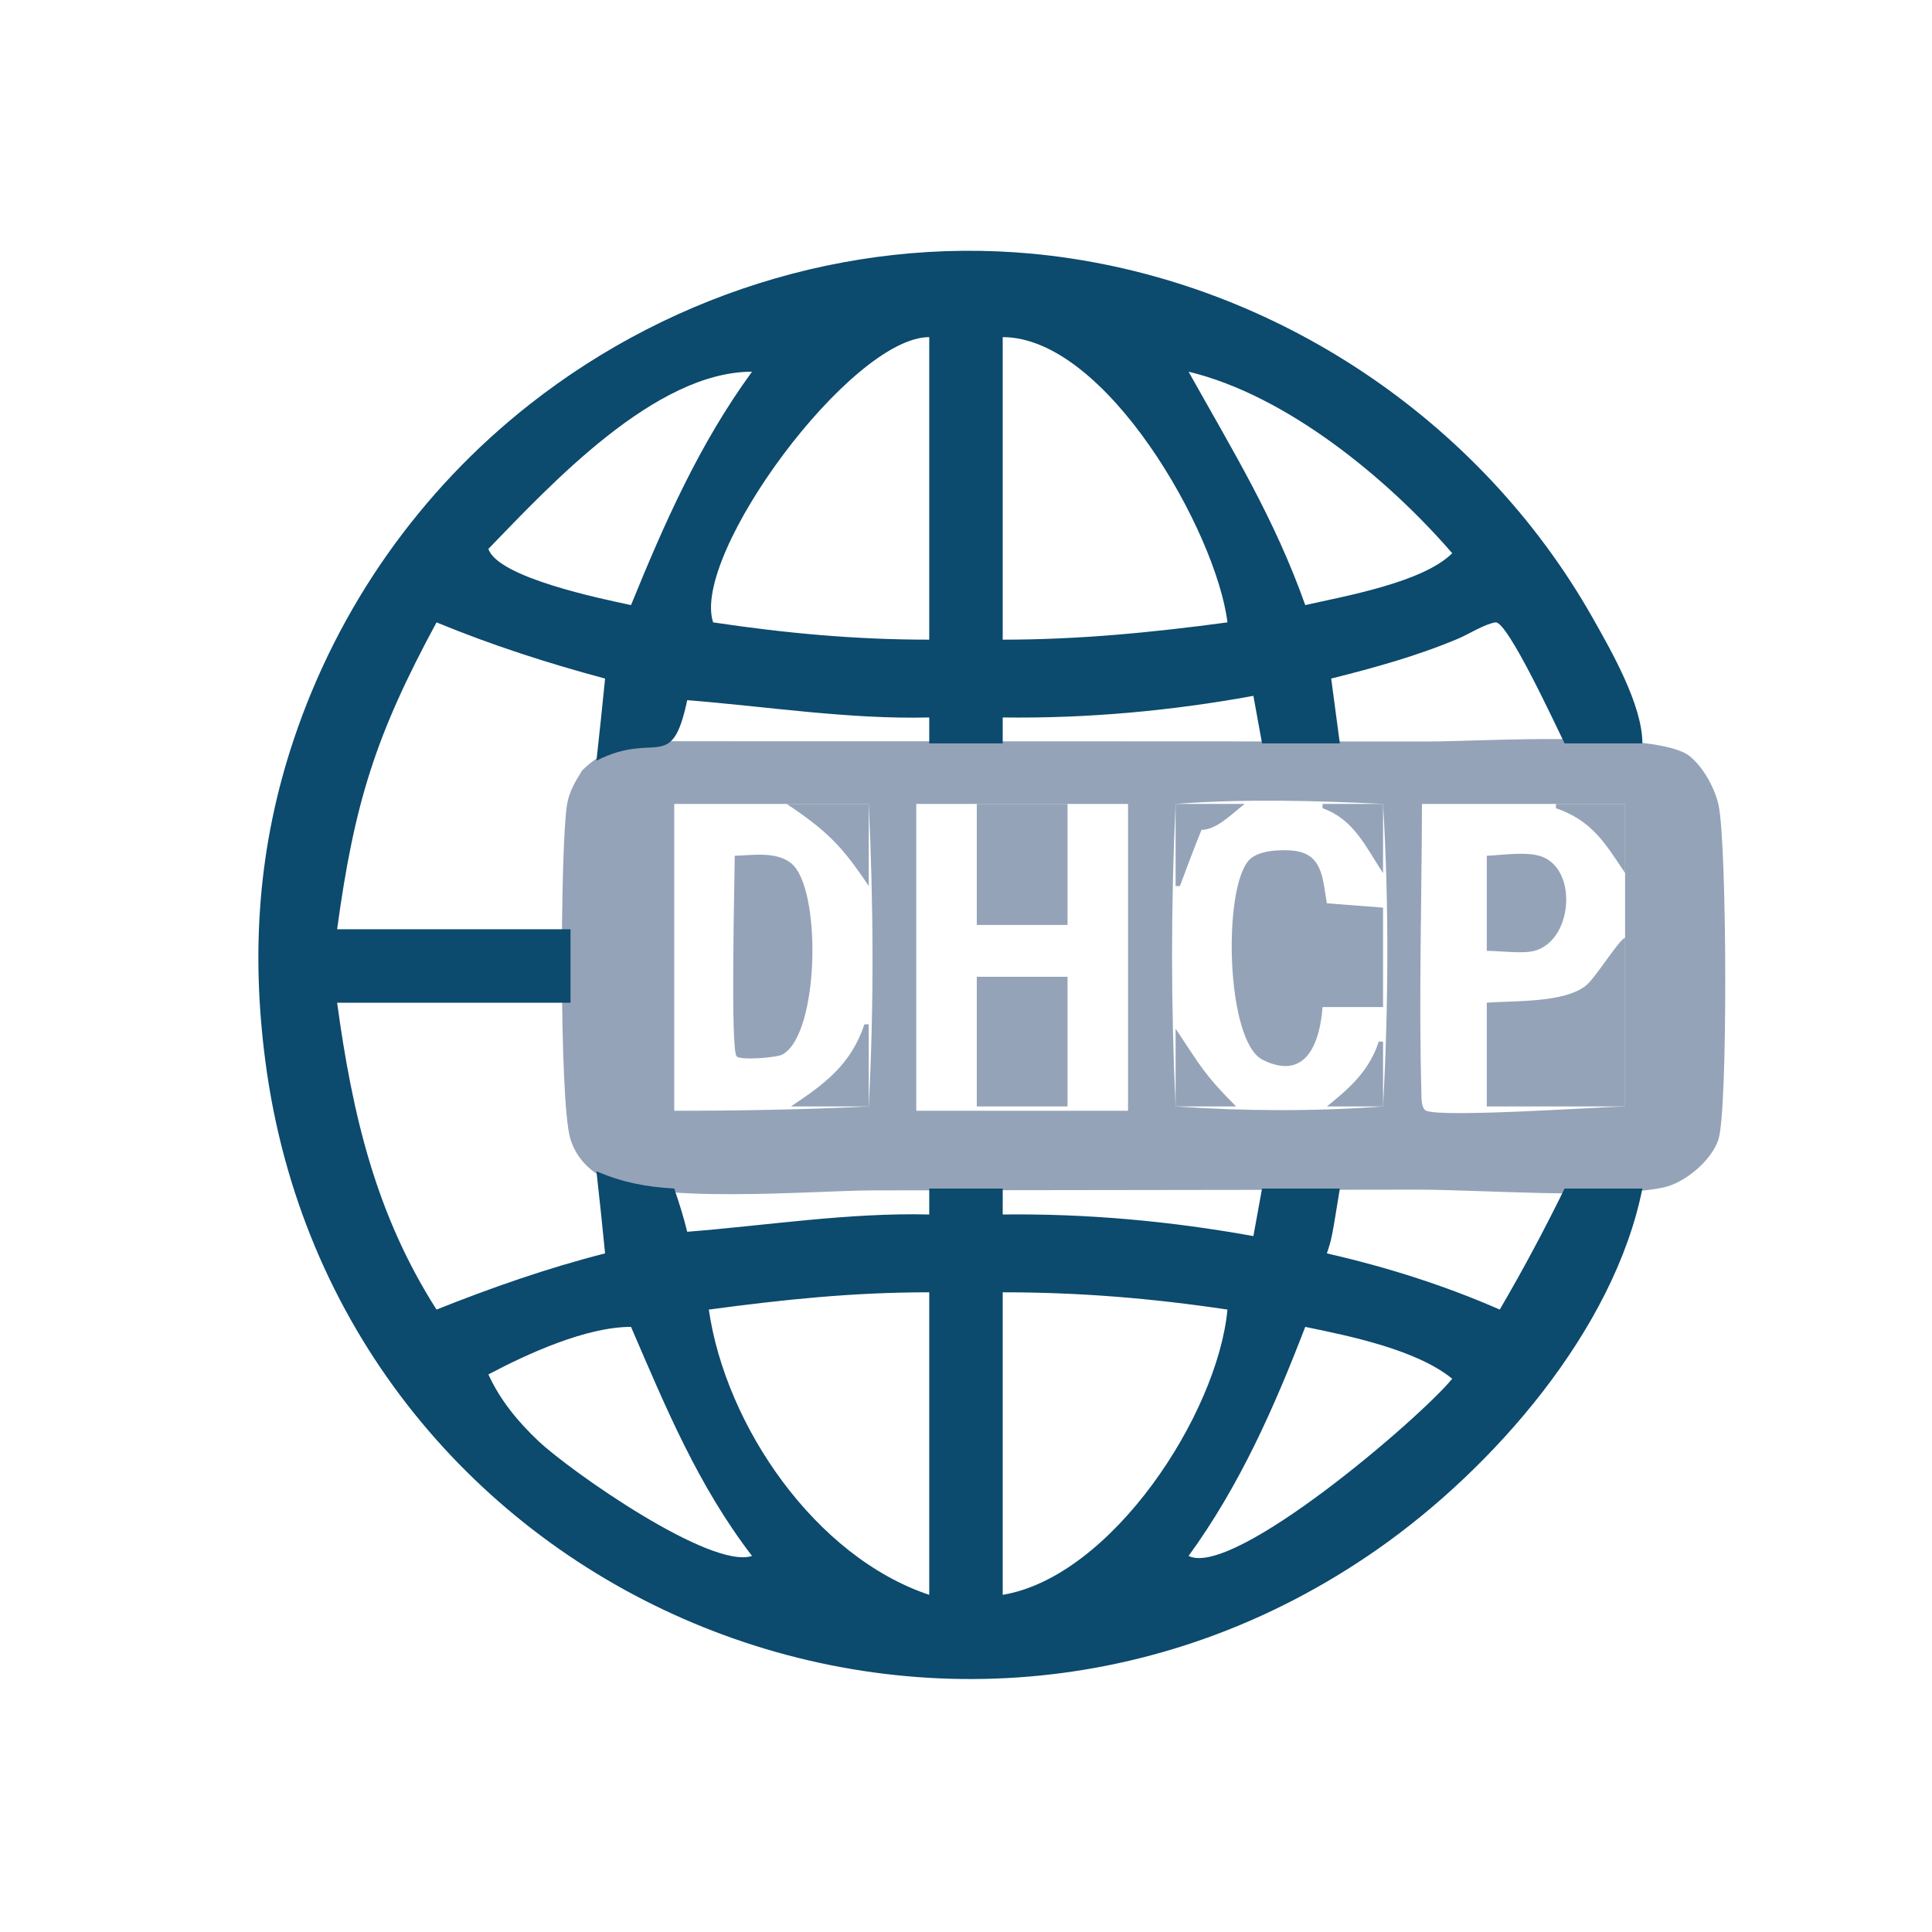
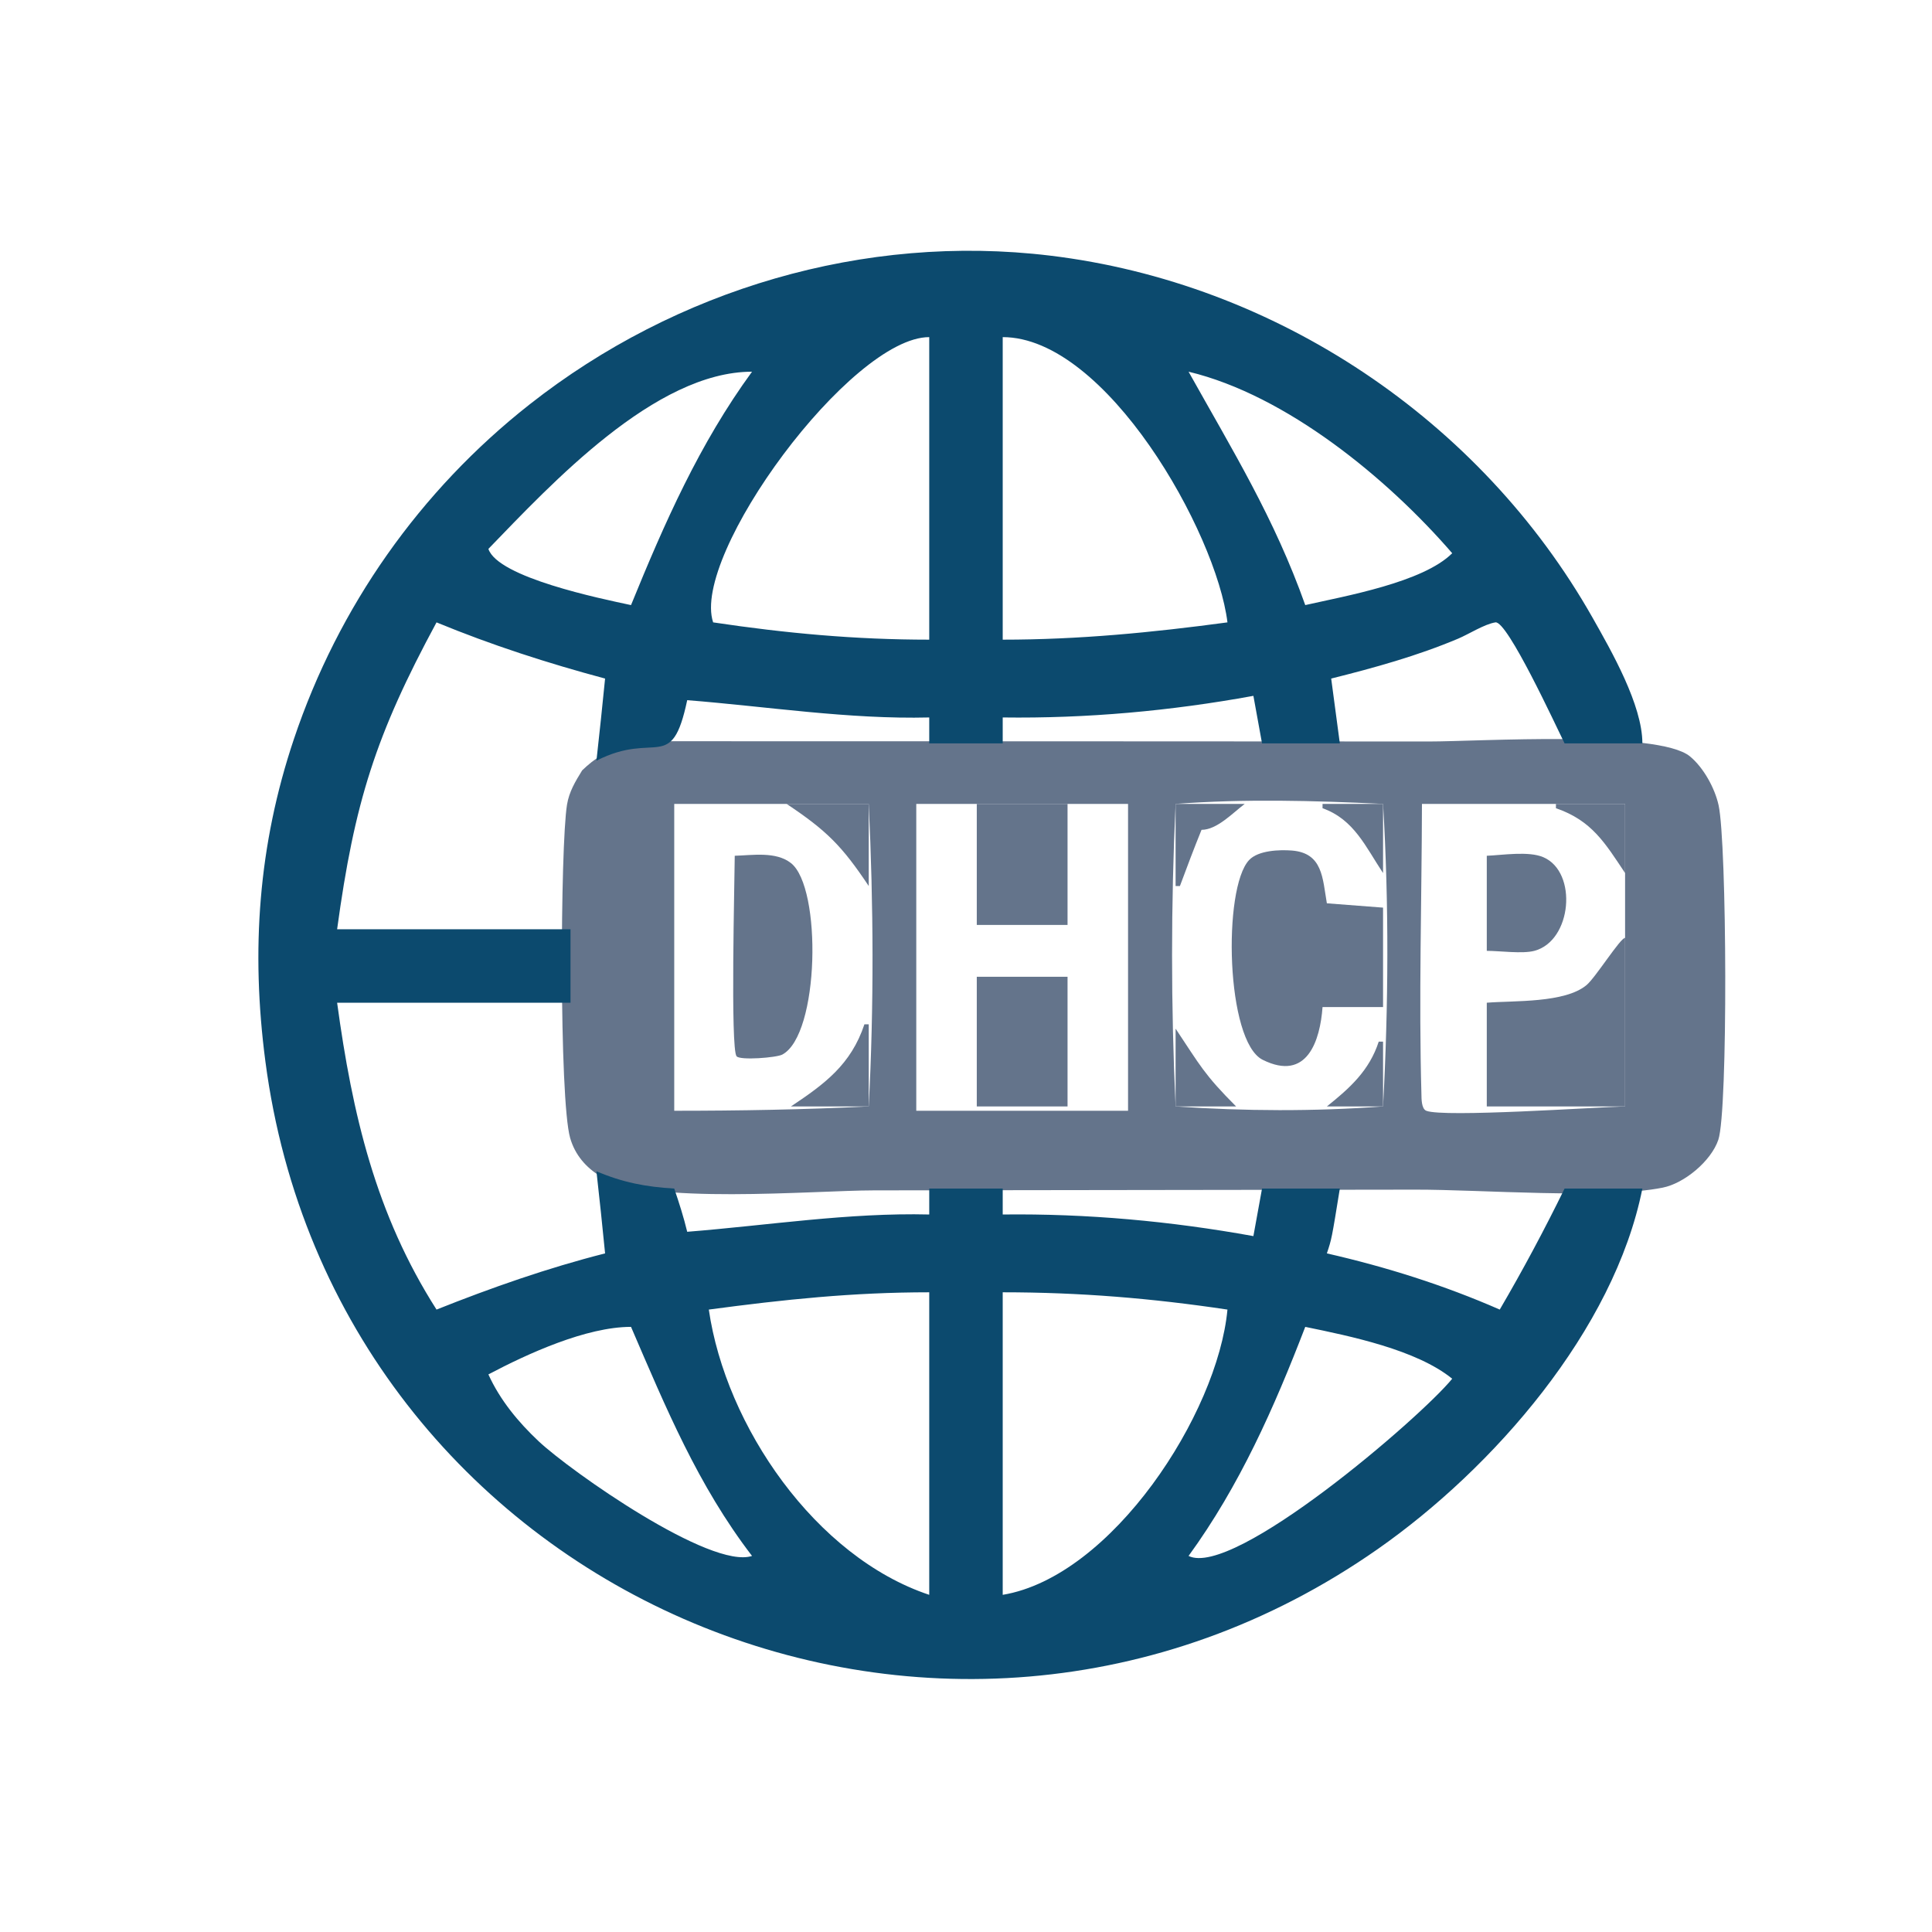
<svg xmlns="http://www.w3.org/2000/svg" viewBox="0 0 24 24" width="24" height="24" fill="none" stroke-linecap="round" stroke-linejoin="round" fill-opacity="0">
  <g transform="scale(0.05369)">
-     <path d="M134.69,178.25c5.79-5.63,11.43-6.75,19.26-6.75c58.89-.02,117.77,.05,176.66,.06c11.37,.01,52.99-2.66,60.39,3.44c3.15,2.59,5.76,7.35,6.63,11.29c1.93,8.75,2.21,70.78-.06,77.43c-1.67,4.93-7.87,10.08-12.88,11.07c-13.64,2.72-42.03,.43-57.19,.46c-41.77,.06-83.53,.12-125.3,.17c-14.14,.02-52.26,3.4-63.2-3.21c-3.44-2.08-5.96-5.01-7.08-8.9c-2.57-8.97-2.29-67.58-.73-77.13c.49-3.01,1.93-5.37,3.5-7.93ZM156,257c15.08,0,29.95-.26,45-1c1.23-23.42,1.11-46.58,0-70c-15,0-30,0-45,0c0,23.67,0,47.33,0,71Zm105-71c-16.33,0-32.67,0-49,0c0,23.67,0,47.33,0,71c16.33,0,32.67,0,49,0c0-23.67,0-47.33,0-71Zm59,0c-16.08-.77-31.94-1.2-48,0c-1.09,23.44-1.09,46.56,0,70c16.09,1.1,31.92,1.18,48,0c1.26-23.38,1.39-46.63,0-70Zm56,0c-15.67,0-31.33,0-47,0c-.05,22.34-.75,44.9-.12,67.22c.02,.88-.03,3.32,1.12,3.78c4.02,1.6,39.14-.83,46-1c0-23.33,0-46.67,0-70Z" fill="#94A3B8" fill-opacity="1" />
-     <path d="M182,186c6.33,0,12.67,0,19,0c0,6.33,0,12.67,0,19c-6.19-9.28-9.73-12.82-19-19Z" fill="#94A3B8" fill-opacity="1" />
-     <path d="M226,214c0-9.33,0-18.67,0-28c7,0,14,0,21,0c0,9.33,0,18.67,0,28c-7,0-14,0-21,0Z" fill="#94A3B8" fill-opacity="1" />
-     <path d="M288,186c-2.8,2.1-6.42,6-10,6c-1.75,4.3-3.38,8.65-5,13c-.33,0-.66,0-1,0c0-6.33,0-12.67,0-19c5.33,0,10.67,0,16,0Z" fill="#94A3B8" fill-opacity="1" />
-     <path d="M320,202c-4.02-6.03-6.68-12.39-14-15c0-.33,0-.66,0-1c4.67,0,9.33,0,14,0c0,5.33,0,10.67,0,16Z" fill="#94A3B8" fill-opacity="1" />
-     <path d="M376,202c-4.62-6.92-7.67-12.14-16-15c0-.33,0-.66,0-1c5.33,0,10.67,0,16,0c0,5.33,0,10.67,0,16Z" fill="#94A3B8" fill-opacity="1" />
-     <path d="M320,233c-4.67,0-9.33,0-14,0c-.56,7.71-3.53,17.35-13.85,12.21c-8.54-4.26-9.26-39.68-3.15-46.21c2.12-2.27,7.07-2.43,9.91-2.21c7.16,.58,7.08,6.4,8.09,12.21c4.33,.33,8.67,.67,13,1c0,7.67,0,15.33,0,23Z" fill="#94A3B8" fill-opacity="1" />
-     <path d="M170,198c4.13-.12,9.52-1.04,13,1.69c7.19,5.63,6.63,39.71-2,44.31c-1.35,.72-9.79,1.38-10.58,.39c-1.45-1.8-.44-41.08-.42-46.39Z" fill="#94A3B8" fill-opacity="1" />
-     <path d="M344,220c0-7.33,0-14.67,0-22c3.57-.14,9.69-1.14,13.1,.34c7.99,3.45,6.61,19.37-2.1,21.66c-2.75,.73-7.99,0-11,0Z" fill="#94A3B8" fill-opacity="1" />
-     <path d="M344,256c0-8,0-16,0-24c6.27-.51,18.08,.12,23.09-4.09C369.18,226.16,374.9,217,376,217c0,13,0,26,0,39c-10.67,0-21.33,0-32,0Z" fill="#94A3B8" fill-opacity="1" />
-     <path d="M226,256c0-10,0-20,0-30c7,0,14,0,21,0c0,10,0,20,0,30c-7,0-14,0-21,0Z" fill="#94A3B8" fill-opacity="1" />
-     <path d="M183,256c7.83-5.22,13.89-9.68,17-19c.33,0,.66,0,1,0c0,6.33,0,12.67,0,19c-6,0-12,0-18,0Z" fill="#94A3B8" fill-opacity="1" />
-     <path d="M272,238c5.66,8.49,6.61,10.61,14,18c-4.67,0-9.33,0-14,0c0-6,0-12,0-18Z" fill="#94A3B8" fill-opacity="1" />
-     <path d="M307,256c5.31-4.25,9.83-8.3,12-15c.33,0,.66,0,1,0c0,5,0,10,0,15c-4.33,0-8.67,0-13,0Z" fill="#94A3B8" fill-opacity="1" />
+     <path d="M134.69,178.25c5.79-5.63,11.43-6.75,19.26-6.75c58.89-.02,117.77,.05,176.66,.06c11.37,.01,52.99-2.66,60.39,3.44c3.15,2.59,5.76,7.35,6.63,11.29c1.93,8.75,2.21,70.78-.06,77.43c-1.67,4.93-7.87,10.08-12.88,11.07c-13.64,2.72-42.03,.43-57.19,.46c-41.77,.06-83.53,.12-125.3,.17c-14.14,.02-52.26,3.4-63.2-3.21c-3.44-2.08-5.96-5.01-7.08-8.9c-2.57-8.97-2.29-67.58-.73-77.13c.49-3.01,1.93-5.37,3.5-7.93ZM156,257c15.08,0,29.95-.26,45-1c1.23-23.42,1.11-46.58,0-70c-15,0-30,0-45,0c0,23.67,0,47.33,0,71Zm105-71c-16.33,0-32.67,0-49,0c0,23.67,0,47.33,0,71c16.33,0,32.67,0,49,0c0-23.67,0-47.33,0-71Zm59,0c-16.08-.77-31.94-1.2-48,0c-1.09,23.44-1.09,46.56,0,70c16.09,1.1,31.92,1.18,48,0c1.26-23.38,1.39-46.63,0-70Zm56,0c-15.67,0-31.33,0-47,0c-.05,22.34-.75,44.9-.12,67.22c.02,.88-.03,3.32,1.12,3.78c4.02,1.6,39.14-.83,46-1c0-23.33,0-46.67,0-70Z" fill="#64748B" fill-opacity="1" />
+     <path d="M182,186c6.33,0,12.67,0,19,0c0,6.33,0,12.67,0,19c-6.19-9.28-9.73-12.82-19-19Z" fill="#64748B" fill-opacity="1" />
+     <path d="M226,214c0-9.33,0-18.67,0-28c7,0,14,0,21,0c0,9.33,0,18.67,0,28c-7,0-14,0-21,0Z" fill="#64748B" fill-opacity="1" />
+     <path d="M288,186c-2.8,2.1-6.42,6-10,6c-1.75,4.3-3.38,8.65-5,13c-.33,0-.66,0-1,0c0-6.33,0-12.67,0-19c5.33,0,10.67,0,16,0Z" fill="#64748B" fill-opacity="1" />
+     <path d="M320,202c-4.02-6.03-6.68-12.39-14-15c0-.33,0-.66,0-1c4.67,0,9.33,0,14,0c0,5.33,0,10.67,0,16Z" fill="#64748B" fill-opacity="1" />
+     <path d="M376,202c-4.62-6.92-7.67-12.14-16-15c0-.33,0-.66,0-1c5.33,0,10.67,0,16,0c0,5.33,0,10.67,0,16Z" fill="#64748B" fill-opacity="1" />
+     <path d="M320,233c-4.67,0-9.33,0-14,0c-.56,7.71-3.53,17.35-13.85,12.21c-8.54-4.26-9.26-39.68-3.15-46.21c2.12-2.27,7.07-2.43,9.91-2.21c7.16,.58,7.08,6.4,8.09,12.21c4.33,.33,8.67,.67,13,1c0,7.67,0,15.33,0,23Z" fill="#64748B" fill-opacity="1" />
+     <path d="M170,198c4.13-.12,9.52-1.04,13,1.69c7.19,5.63,6.63,39.71-2,44.31c-1.35,.72-9.79,1.38-10.58,.39c-1.45-1.8-.44-41.08-.42-46.39Z" fill="#64748B" fill-opacity="1" />
+     <path d="M344,220c0-7.33,0-14.67,0-22c3.57-.14,9.69-1.14,13.1,.34c7.99,3.45,6.61,19.37-2.1,21.66c-2.75,.73-7.99,0-11,0Z" fill="#64748B" fill-opacity="1" />
+     <path d="M344,256c0-8,0-16,0-24c6.27-.51,18.08,.12,23.09-4.09C369.18,226.16,374.9,217,376,217c0,13,0,26,0,39c-10.67,0-21.33,0-32,0Z" fill="#64748B" fill-opacity="1" />
+     <path d="M226,256c0-10,0-20,0-30c7,0,14,0,21,0c0,10,0,20,0,30c-7,0-14,0-21,0Z" fill="#64748B" fill-opacity="1" />
+     <path d="M183,256c7.83-5.22,13.89-9.68,17-19c.33,0,.66,0,1,0c0,6.33,0,12.67,0,19c-6,0-12,0-18,0Z" fill="#64748B" fill-opacity="1" />
+     <path d="M272,238c5.66,8.49,6.61,10.61,14,18c-4.67,0-9.33,0-14,0c0-6,0-12,0-18Z" fill="#64748B" fill-opacity="1" />
+     <path d="M307,256c5.31-4.25,9.83-8.3,12-15c.33,0,.66,0,1,0c0,5,0,10,0,15c-4.33,0-8.67,0-13,0Z" fill="#64748B" fill-opacity="1" />
    <path d="M138,176c.71-6.33,1.37-12.66,2-19c-13.26-3.55-26.31-7.76-39-13c-14.07,26.03-18.99,41.6-23,71c18,0,36,0,54,0c0,5.67,0,11.33,0,17c-18,0-36,0-54,0c3.52,25.81,8.93,48.97,23,71c12.75-5.08,25.69-9.62,39-13c-.62-6.34-1.29-12.67-2-19c6.08,2.59,11.41,3.61,18,4c1.13,3.31,2.18,6.6,3,10c18.56-1.47,37.37-4.46,56-4c0-1.98,0-3.96,0-6c5.67,0,11.33,0,17,0c0,1.98,0,3.96,0,6c19.49-.23,38.82,1.53,58,5c.67-3.67,1.33-7.33,2-11c6,0,12,0,18,0c-1.88,11.63-1.88,11.63-3,15c13.74,3.14,27.08,7.34,40,13c5.37-9.18,10.32-18.45,15-28c6,0,12,0,18,0c-6.56,32.8-34.53,64.73-61.21,83.4C217.57,429.23,77.48,368.29,61.4,245.55C58.04,219.94,59.76,195.54,68,171c10.27-30.6,29.15-57.46,54.55-77.44c33.85-26.63,77.46-39.59,120.37-34.42c52.25,6.29,99.63,38.01,125.55,83.77C372.85,150.65,380,163.12,380,172c-6,0-12,0-18,0c-2.02-4.08-13.24-28.43-16-28c-2.54,.4-6.15,2.72-8.61,3.76c-9.48,4-19.43,6.75-29.39,9.24c.67,5,1.33,10,2,15c-6,0-12,0-18,0c-.67-3.67-1.33-7.33-2-11c-19.09,3.49-38.59,5.26-58,5c0,1.98,0,3.96,0,6c-5.67,0-11.33,0-17,0c0-1.98,0-3.96,0-6c-18.63,.46-37.44-2.53-56-4c-3.63,17.16-7.21,6.95-21,14Zm94-28c17.64,0,34.54-1.65,52-4c-2.58-20.9-28.09-66-52-66c0,23.33,0,46.67,0,70ZM215,78c-18.13,0-55.2,50.4-50,66c16.84,2.52,32.89,4,50,4c0-23.33,0-46.67,0-70Zm-41,8c-22.41,0-46.41,25.93-61,41c2.21,6.62,25.97,11.5,33,13c7.74-18.99,15.83-37.34,28-54Zm101,0c10.28,18.39,19.85,33.88,27,54c9.23-2.09,27.25-5.25,34-12c-14.93-17.28-38.34-36.57-61-42ZM215,369c0-23.33,0-46.67,0-70c-17.66,0-33.53,1.66-51,4c3.91,27.01,24.72,57.24,51,66Zm17,0c25.25-4.21,49.74-41.85,52-66c-17.53-2.62-34.17-4-52-4c0,23.33,0,46.67,0,70Zm43-9c10.39,5.19,53.69-32.02,61-41c-8.27-6.73-23.65-9.87-34-12c-7.17,18.63-15.19,36.78-27,53Zm-101,0c-12.52-16.31-19.94-34.3-28-53c-10.36,0-23.94,6.21-33,11c2.69,5.93,6.92,11.05,11.64,15.48c7.4,6.94,39.8,29.71,49.36,26.52Z" fill="#0C4A6E" fill-opacity="1" />
  </g>
</svg>
